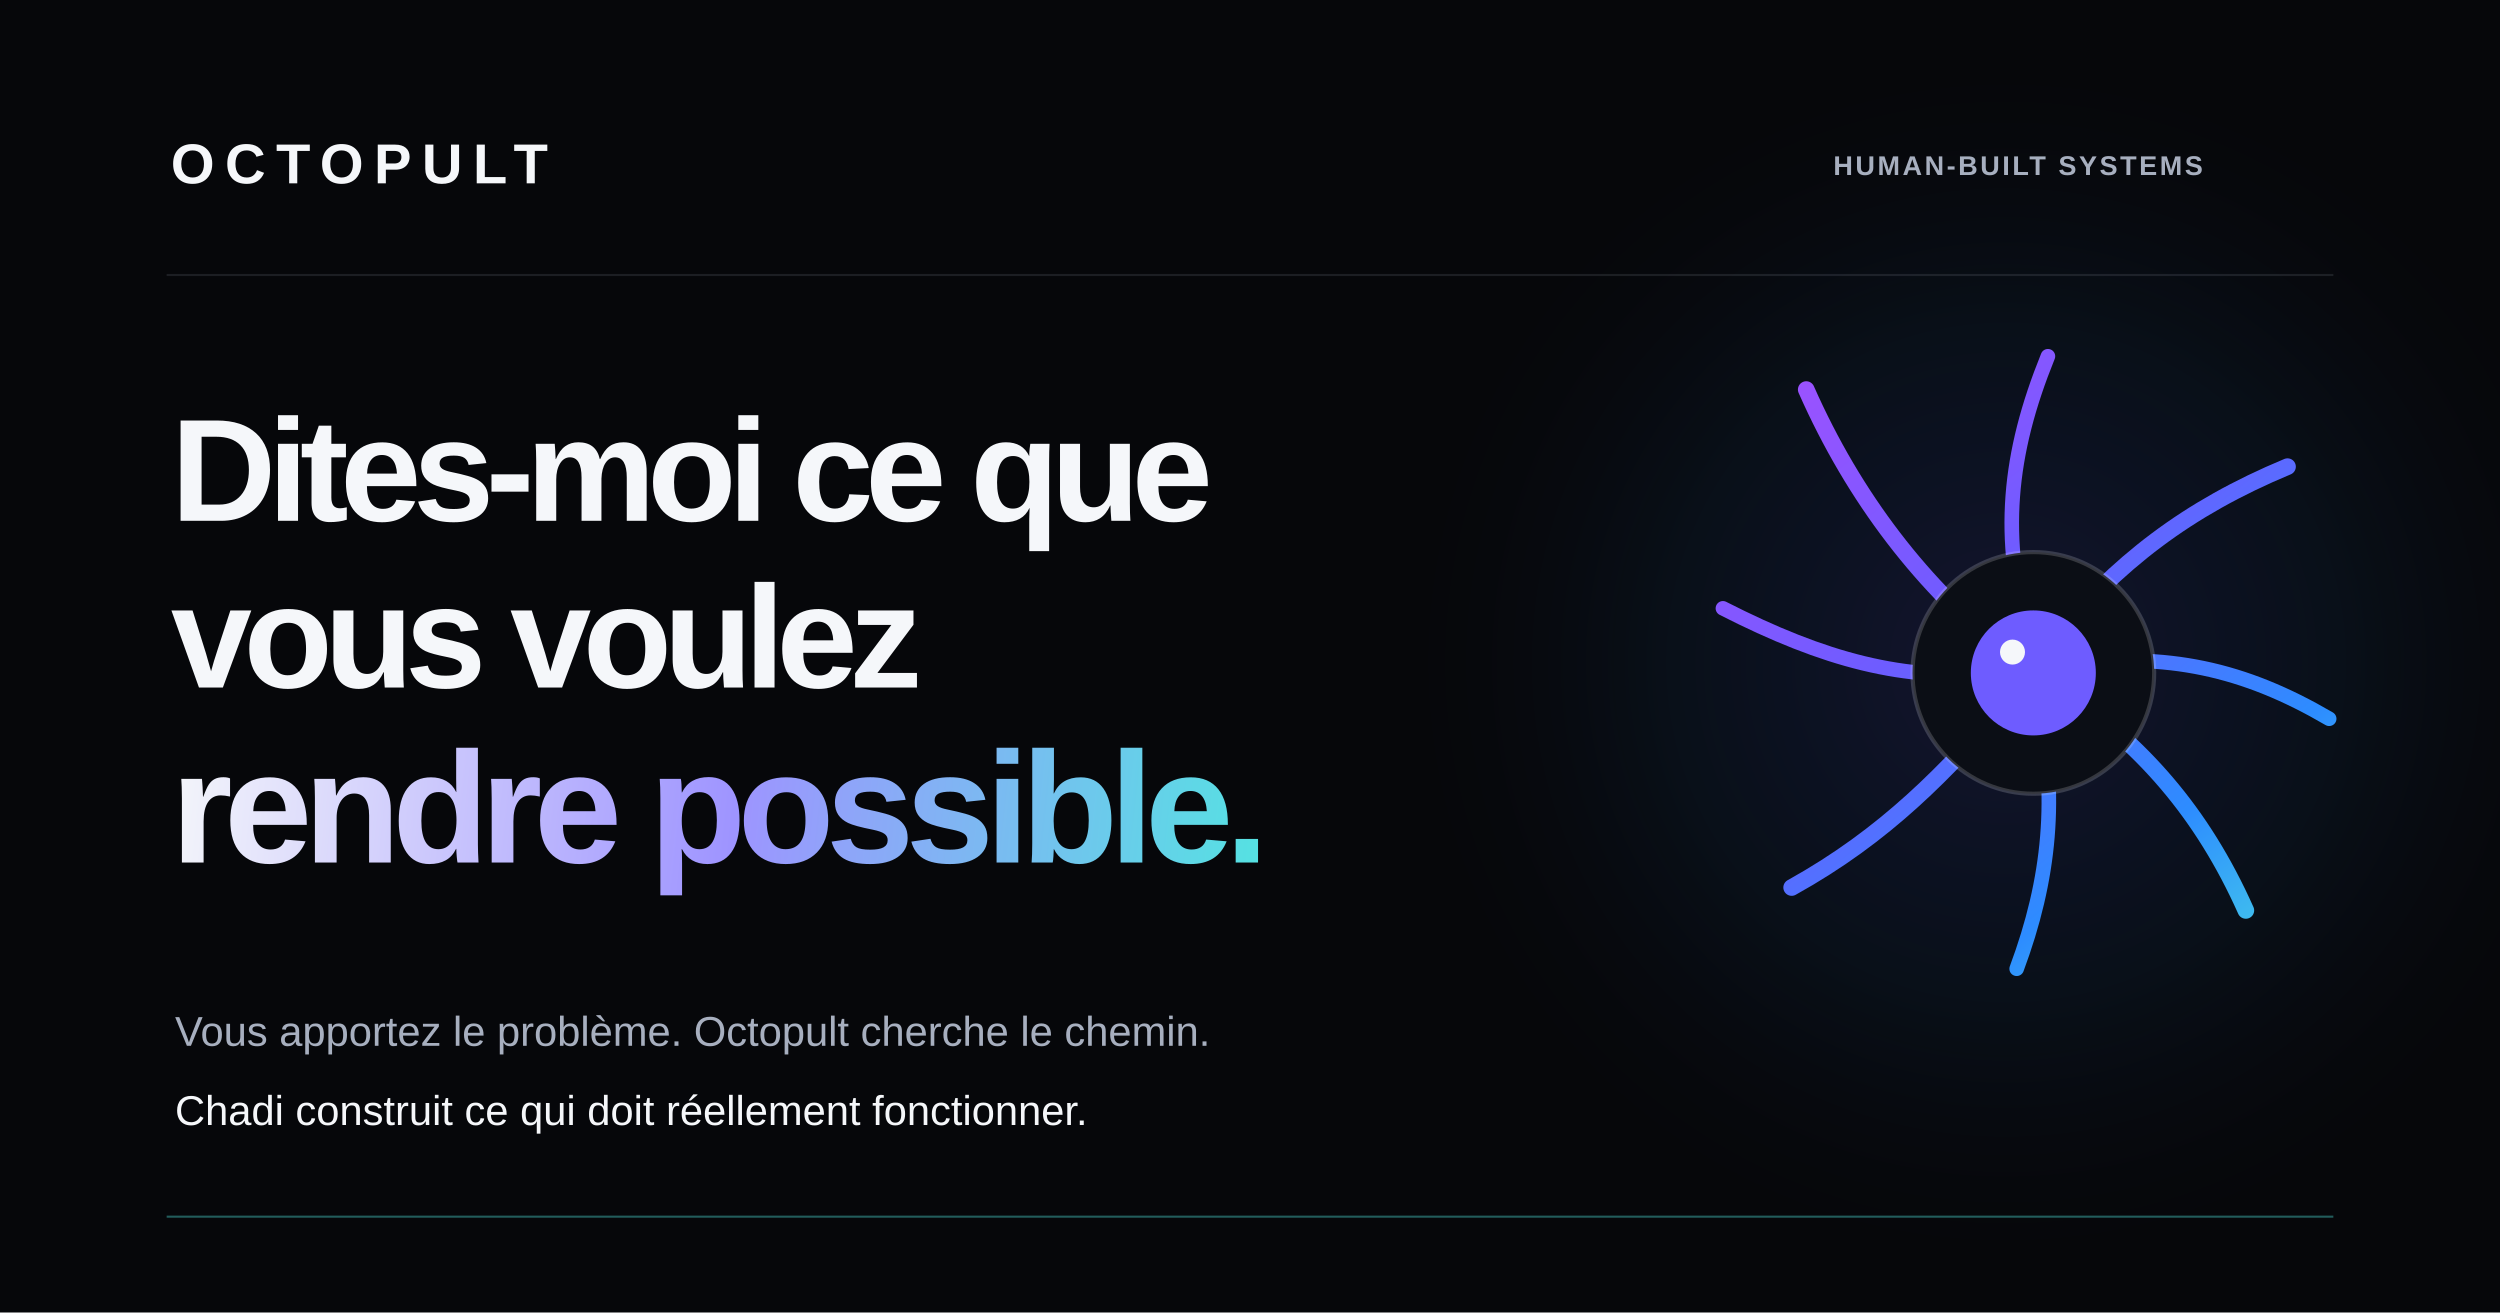
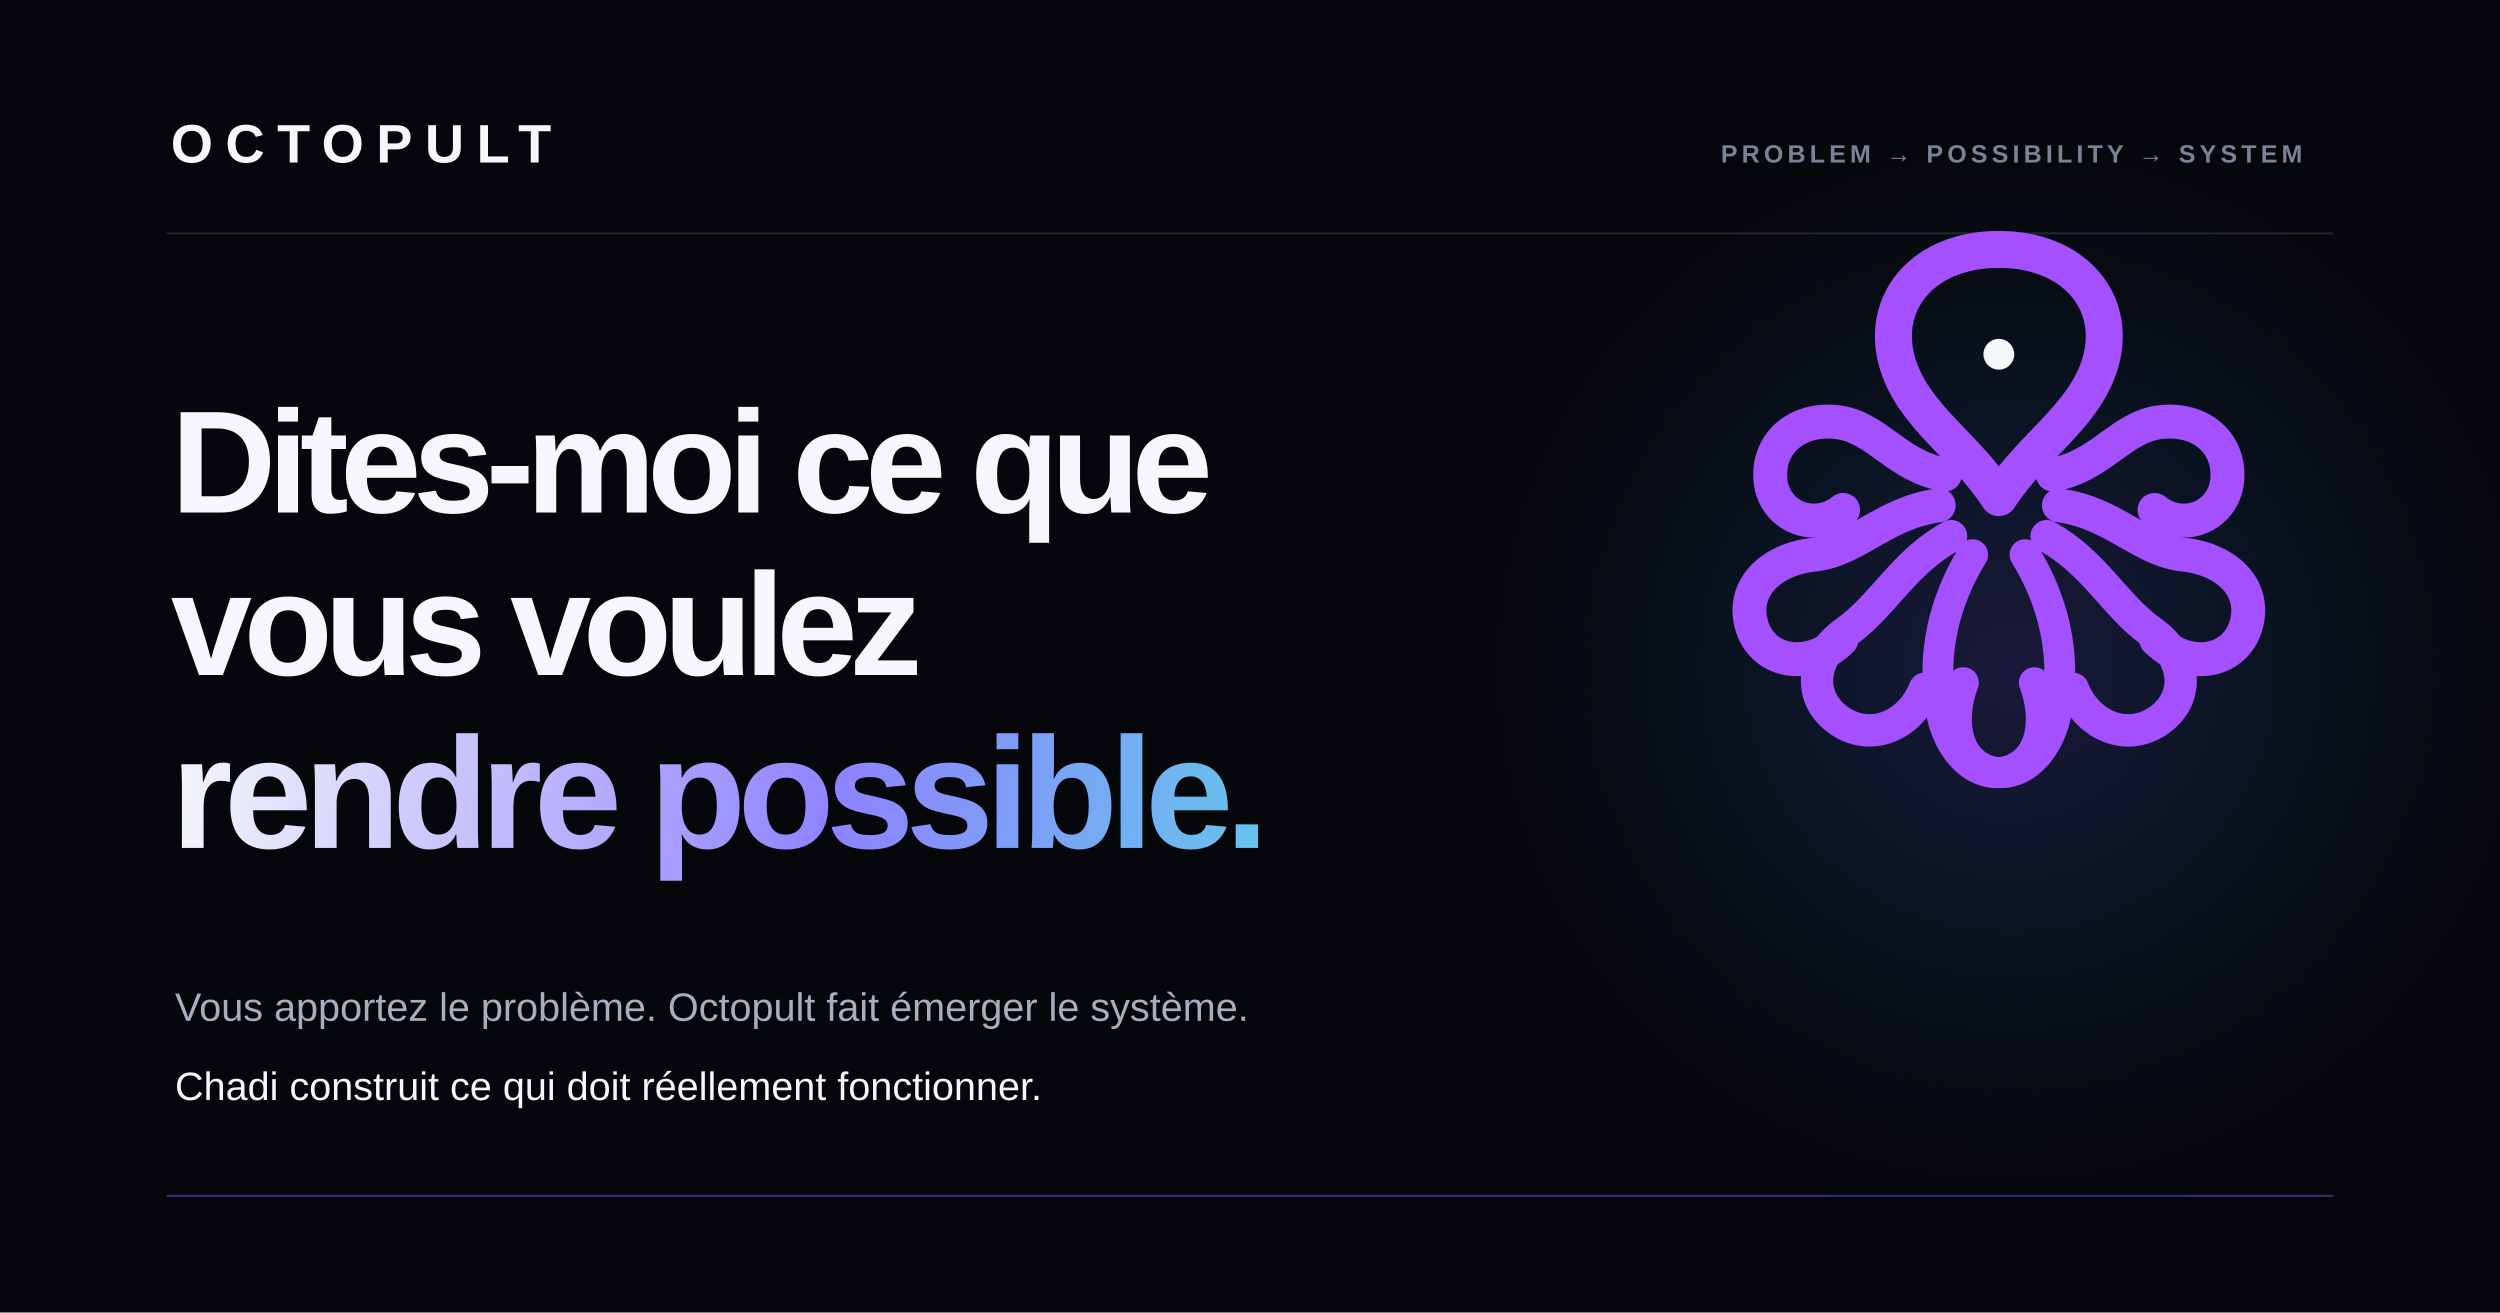
<svg xmlns="http://www.w3.org/2000/svg" width="1200" height="630" viewBox="0 0 1200 630" fill="none">
  <defs>
-     <radialGradient id="halo" cx="0" cy="0" r="1" gradientUnits="userSpaceOnUse" gradientTransform="translate(963 318) rotate(90) scale(300)">
-       <stop stop-color="#6E5CFF" stop-opacity=".15" />
-       <stop offset=".55" stop-color="#2D8CFF" stop-opacity=".06" />
+     <radialGradient id="halo" cx="0" cy="0" r="1" gradientUnits="userSpaceOnUse" gradientTransform="translate(965 320) rotate(90) scale(300)">
+       <stop stop-color="#6E5CFF" stop-opacity=".20" />
+       <stop offset=".48" stop-color="#2D8CFF" stop-opacity=".08" />
      <stop offset="1" stop-color="#06070A" stop-opacity="0" />
    </radialGradient>
-     <linearGradient id="flow" x1="840" y1="165" x2="1100" y2="500" gradientUnits="userSpaceOnUse">
+     <linearGradient id="flow" x1="820" y1="135" x2="1110" y2="505" gradientUnits="userSpaceOnUse">
      <stop stop-color="#A450FF" />
      <stop offset=".38" stop-color="#6E5CFF" />
      <stop offset=".72" stop-color="#2D8CFF" />
      <stop offset="1" stop-color="#4FE8E0" />
    </linearGradient>
-     <linearGradient id="headline" x1="80" y1="360" x2="625" y2="420" gradientUnits="userSpaceOnUse">
+     <linearGradient id="headline" x1="82" y1="350" x2="720" y2="430" gradientUnits="userSpaceOnUse">
      <stop stop-color="#F5F7FA" />
-       <stop offset=".5" stop-color="#9E94FF" />
+       <stop offset=".5" stop-color="#8E83FF" />
      <stop offset="1" stop-color="#4FE8E0" />
    </linearGradient>
  </defs>
  <rect width="1200" height="630" fill="#06070A" />
-   <circle cx="963" cy="318" r="300" fill="url(#halo)" />
-   <line x1="80" y1="132" x2="1120" y2="132" stroke="#A7AFBF" stroke-opacity=".14" />
-   <line x1="80" y1="584" x2="1120" y2="584" stroke="#4FE8E0" stroke-opacity=".38" />
-   <text x="82" y="88" fill="#F5F7FA" font-family="Arial, Helvetica, sans-serif" font-size="27" font-weight="700" letter-spacing="5">OCTOPULT</text>
-   <text x="880" y="84" fill="#A7AFBF" font-family="Arial, Helvetica, sans-serif" font-size="13" font-weight="700" letter-spacing="1.2">HUMAN-BUILT SYSTEMS</text>
-   <text x="82" y="250" fill="#F5F7FA" font-family="Arial, Helvetica, sans-serif" font-size="70" font-weight="700" letter-spacing="-4">Dites-moi ce que</text>
-   <text x="82" y="330" fill="#F5F7FA" font-family="Arial, Helvetica, sans-serif" font-size="70" font-weight="700" letter-spacing="-4">vous voulez</text>
-   <text x="82" y="414" fill="url(#headline)" font-family="Arial, Helvetica, sans-serif" font-size="76" font-weight="700" letter-spacing="-4">rendre possible.</text>
-   <text x="84" y="502" fill="#A7AFBF" font-family="Arial, Helvetica, sans-serif" font-size="20">Vous apportez le problème. Octopult cherche le chemin.</text>
-   <text x="84" y="540" fill="#F5F7FA" font-family="Arial, Helvetica, sans-serif" font-size="20">Chadi construit ce qui doit réellement fonctionner.</text>
-   <g stroke="url(#flow)" stroke-linecap="round" fill="none">
-     <path d="M965 315C923 282 890 239 867 187" stroke-width="8" />
-     <path d="M974 307C960 258 964 218 983 171" stroke-width="7" />
-     <path d="M984 309C1016 270 1050 244 1098 224" stroke-width="8" />
-     <path d="M992 319C1040 313 1077 321 1118 345" stroke-width="7" />
-     <path d="M988 330C1028 357 1057 390 1078 437" stroke-width="8" />
-     <path d="M978 336C988 382 984 422 968 465" stroke-width="7" />
-     <path d="M966 334C934 371 905 401 860 426" stroke-width="8" />
-     <path d="M958 323C914 327 876 317 827 292" stroke-width="7" />
+   <circle cx="965" cy="320" r="300" fill="url(#halo)" />
+   <line x1="80" y1="112" x2="1120" y2="112" stroke="#A7AFBF" stroke-opacity=".16" />
+   <line x1="80" y1="574" x2="1120" y2="574" stroke="#6E5CFF" stroke-opacity=".44" />
+   <text x="82" y="78" fill="#F5F7FA" font-family="Arial, Helvetica, sans-serif" font-size="26" font-weight="700" letter-spacing="6">OCTOPULT</text>
+   <text x="826" y="78" fill="#788398" font-family="Arial, Helvetica, sans-serif" font-size="12" font-weight="700" letter-spacing="2">PROBLEM → POSSIBILITY → SYSTEM</text>
+   <text x="82" y="246" fill="#F5F7FA" font-family="Arial, Helvetica, sans-serif" font-size="70" font-weight="700" letter-spacing="-4">Dites-moi ce que</text>
+   <text x="82" y="324" fill="#F5F7FA" font-family="Arial, Helvetica, sans-serif" font-size="70" font-weight="700" letter-spacing="-4">vous voulez</text>
+   <text x="82" y="407" fill="url(#headline)" font-family="Arial, Helvetica, sans-serif" font-size="76" font-weight="700" letter-spacing="-4">rendre possible.</text>
+   <text x="84" y="490" fill="#A7AFBF" font-family="Arial, Helvetica, sans-serif" font-size="19">Vous apportez le problème. Octopult fait émerger le système.</text>
+   <text x="84" y="528" fill="#F5F7FA" font-family="Arial, Helvetica, sans-serif" font-size="19">Chadi construit ce qui doit réellement fonctionner.</text>
+   <g transform="translate(770 62) scale(.74)" stroke="url(#flow)" fill="none" stroke-linecap="round" stroke-linejoin="round">
+     <path d="M256 78C305 78 333 112 322 151C312 186 278 205 256 239C234 205 200 186 190 151C179 112 207 78 256 78Z" stroke-width="24" />
+     <path d="M221 224C190 219 177 193 151 190C125 187 105 204 108 229C111 251 136 262 155 247" stroke-width="22" />
+     <path d="M217 244C181 249 164 273 136 276C108 279 88 298 96 323C104 347 134 351 154 331" stroke-width="22" />
+     <path d="M225 264C194 281 181 309 157 326C133 343 132 370 153 384C174 398 199 386 208 363" stroke-width="21" />
+     <path d="M239 276C220 307 213 340 218 374C222 403 242 423 263 416C284 409 288 383 279 359" stroke-width="20" />
+     <path d="M291 224C322 219 335 193 361 190C387 187 407 204 404 229C401 251 376 262 357 247" stroke-width="22" />
+     <path d="M295 244C331 249 348 273 376 276C404 279 424 298 416 323C408 347 378 351 358 331" stroke-width="22" />
+     <path d="M287 264C318 281 331 309 355 326C379 343 380 370 359 384C338 398 313 386 304 363" stroke-width="21" />
+     <path d="M273 276C292 307 299 340 294 374C290 403 270 423 249 416C228 409 224 383 233 359" stroke-width="20" />
+     <circle cx="256" cy="146" r="10" fill="#F5F7FA" stroke="none" />
  </g>
-   <circle cx="976" cy="323" r="58" fill="#0B0E15" stroke="#F5F7FA" stroke-opacity=".18" stroke-width="2" />
-   <circle cx="976" cy="323" r="30" fill="#6E5CFF" />
-   <circle cx="966" cy="313" r="6" fill="#F5F7FA" />
</svg>
